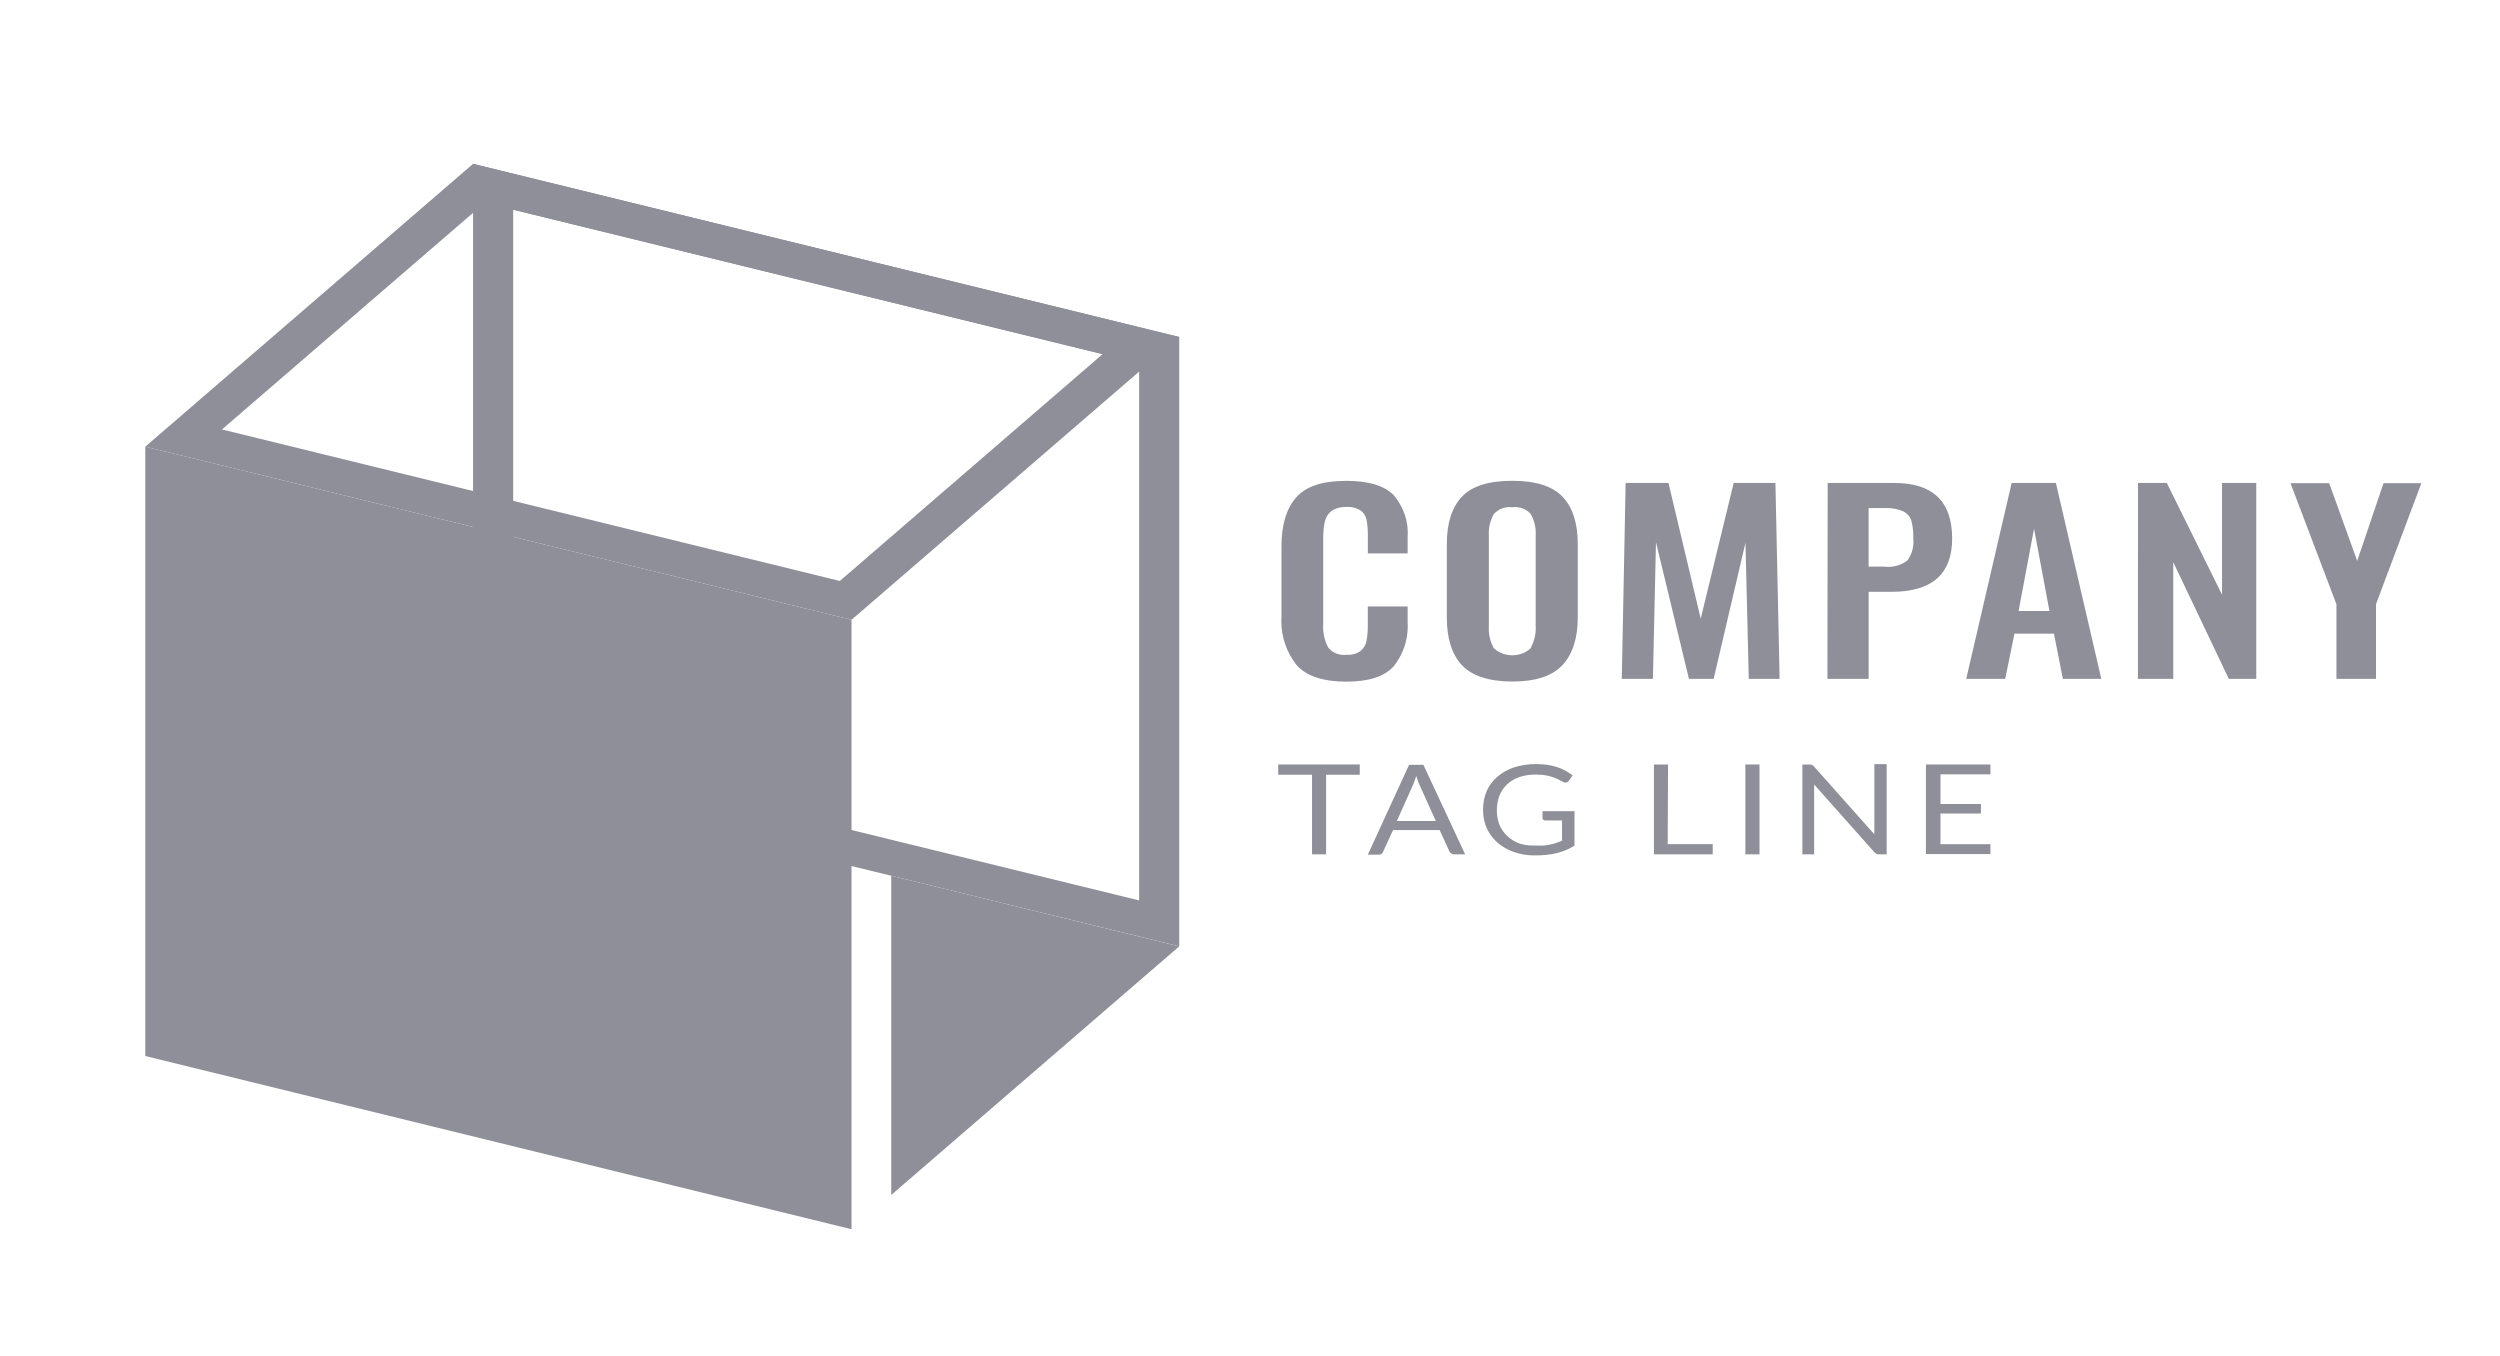
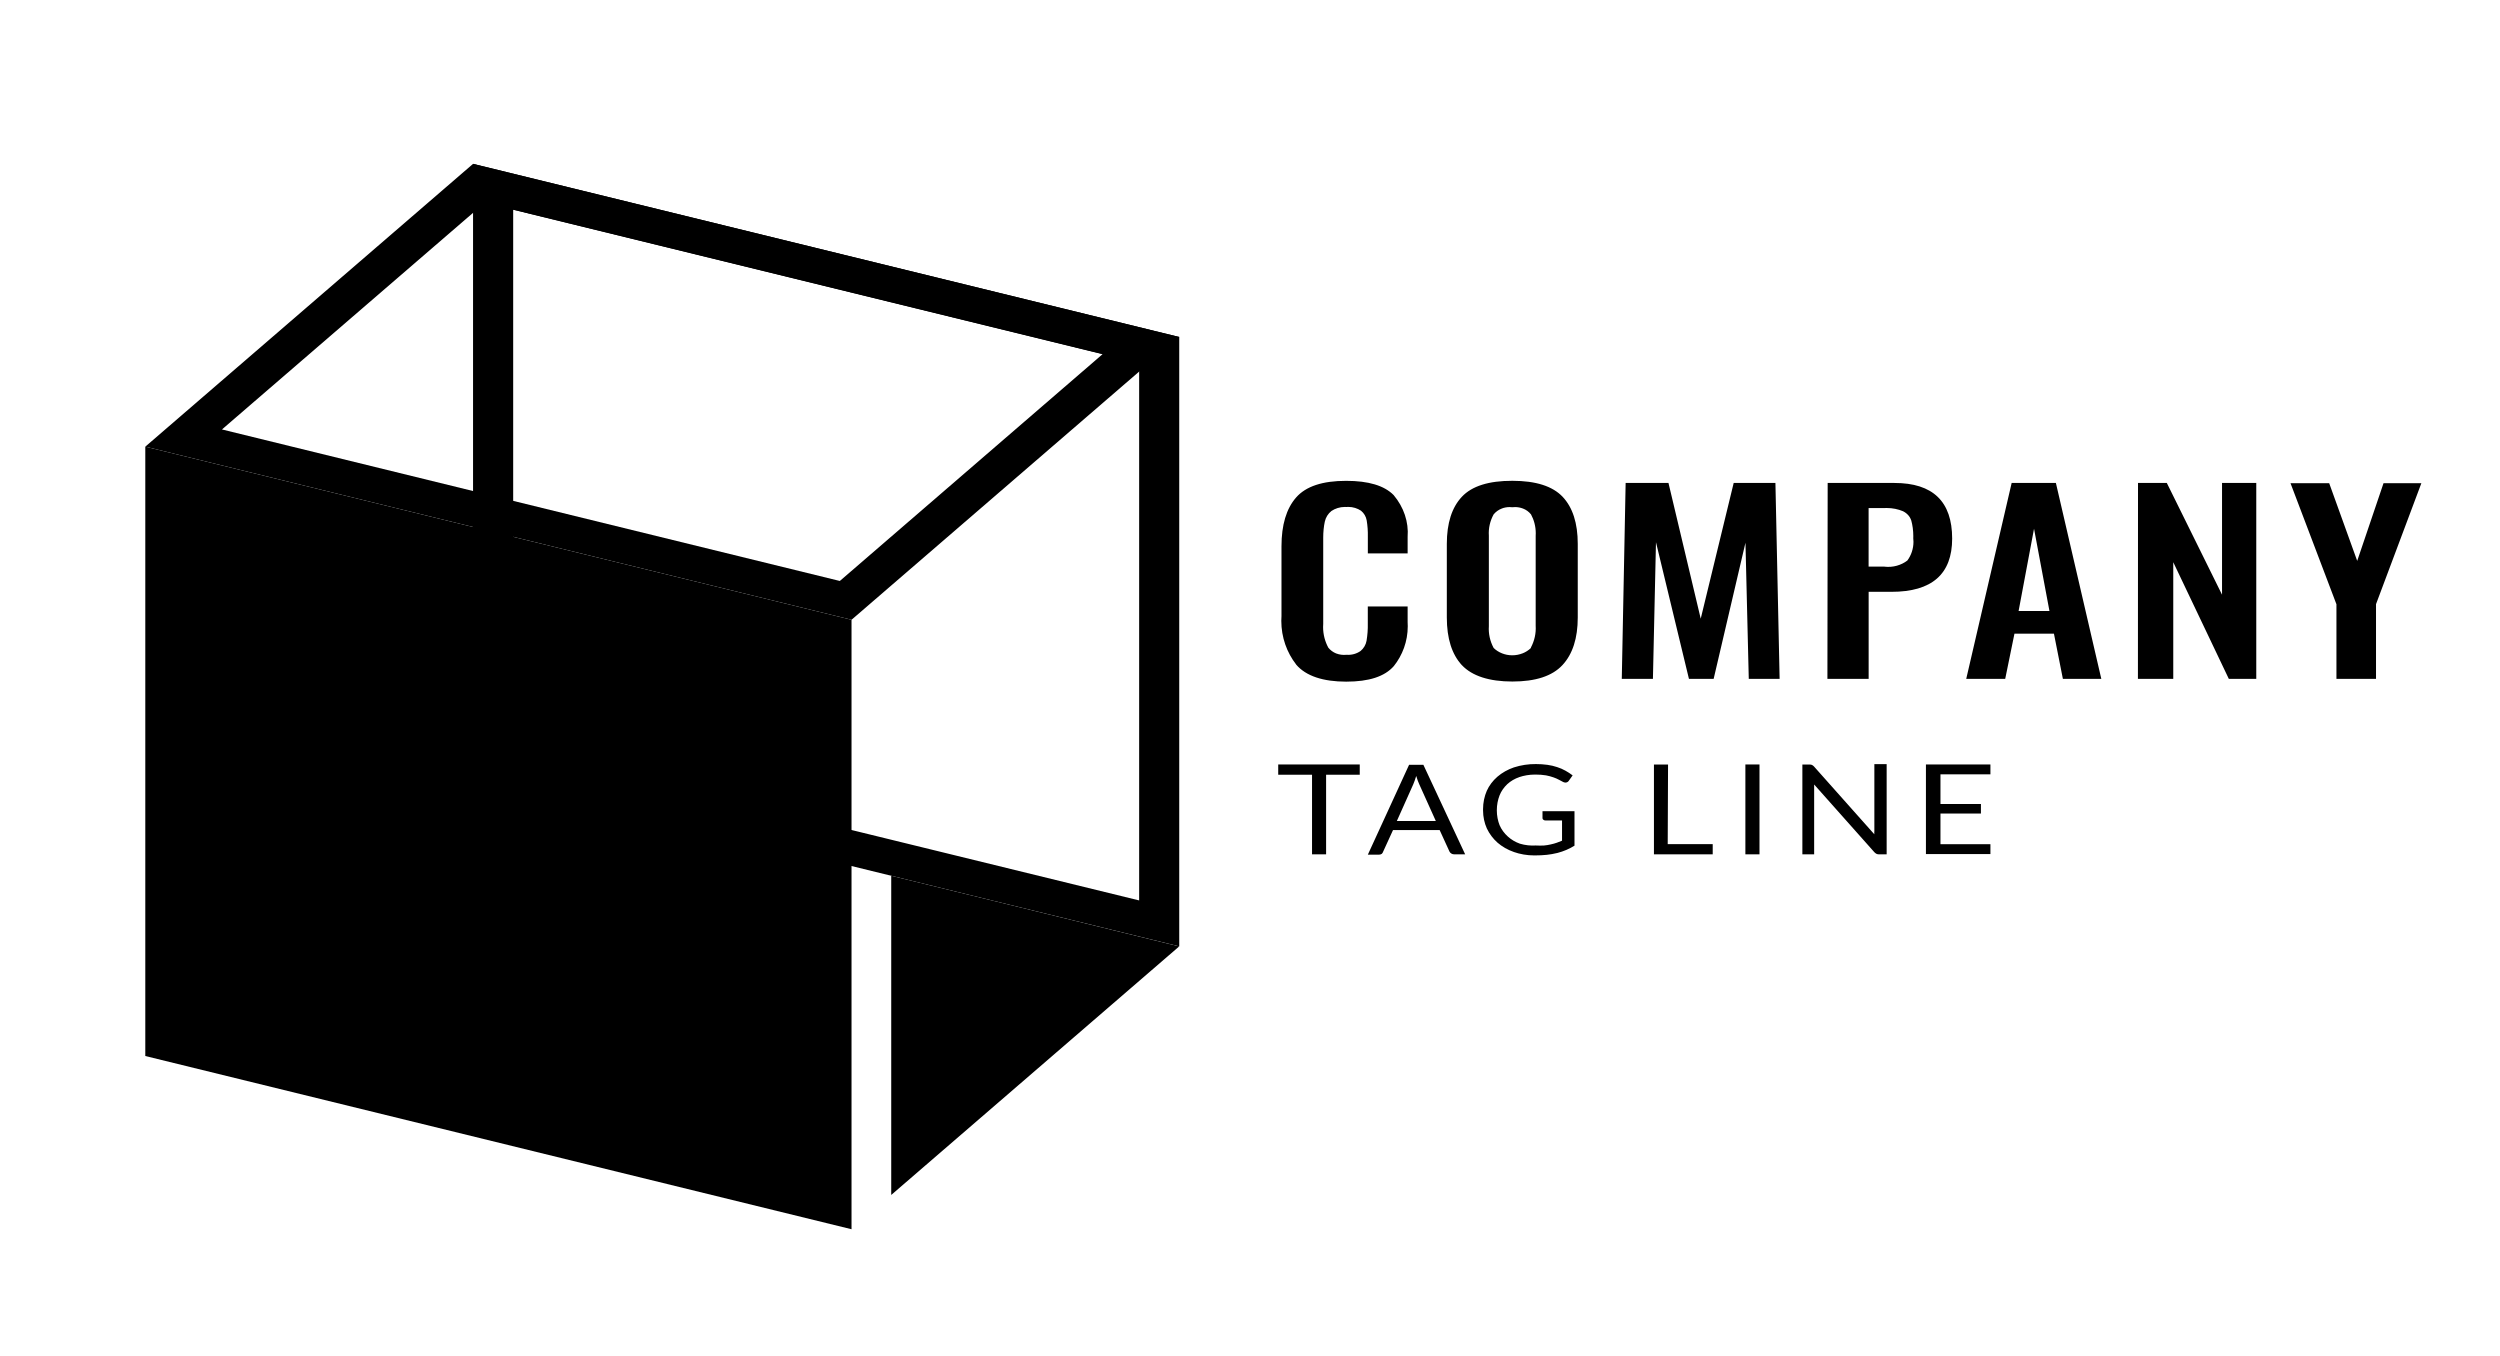
<svg xmlns="http://www.w3.org/2000/svg" version="1.1" width="59" height="32" viewBox="0 0 59 32">
-   <path fill="#8e8f99" d="M30.589 15.682c-0.219-0.282-0.35-0.64-0.35-1.029 0-0.038 0.001-0.076 0.004-0.114l-0 0.005v-1.65c0-0.506 0.115-0.89 0.345-1.153s0.624-0.394 1.183-0.393c0.526 0 0.898 0.112 1.119 0.336 0.24 0.286 0.357 0.634 0.33 0.987v0.389h-0.939v-0.393c0.003-0.129-0.006-0.257-0.027-0.385-0.016-0.093-0.064-0.172-0.133-0.228l-0.001-0.001c-0.084-0.056-0.188-0.090-0.3-0.090-0.014 0-0.029 0.001-0.043 0.002l0.002-0c-0.012-0.001-0.027-0.001-0.041-0.001-0.118 0-0.228 0.036-0.319 0.097l0.002-0.001c-0.078 0.062-0.133 0.149-0.155 0.249l-0.001 0.003c-0.024 0.113-0.037 0.243-0.037 0.376 0 0.011 0 0.023 0 0.034l-0-0.002v2.003c-0.002 0.023-0.003 0.049-0.003 0.075 0 0.178 0.046 0.346 0.126 0.492l-0.003-0.005c0.049 0.060 0.112 0.107 0.184 0.136l0.003 0.001c0.076 0.029 0.16 0.040 0.243 0.031 0.12 0.009 0.24-0.024 0.333-0.091 0.072-0.060 0.123-0.145 0.14-0.241l0-0.002c0.022-0.133 0.032-0.267 0.029-0.401v-0.406h0.94v0.371c0.002 0.029 0.003 0.062 0.003 0.096 0 0.357-0.124 0.685-0.331 0.944l0.002-0.003c-0.215 0.245-0.583 0.367-1.124 0.367s-0.949-0.131-1.181-0.403zM34.501 15.699c-0.237-0.257-0.356-0.631-0.356-1.127v-1.736c0-0.49 0.119-0.861 0.356-1.113s0.634-0.377 1.191-0.376c0.553 0 0.947 0.126 1.185 0.376 0.238 0.252 0.358 0.623 0.358 1.113v1.736c0 0.49-0.121 0.866-0.362 1.125s-0.634 0.387-1.181 0.387-0.951-0.131-1.191-0.386zM36.129 15.282c0.085-0.16 0.124-0.337 0.113-0.513v-2.126c0.001-0.017 0.002-0.037 0.002-0.057 0-0.164-0.042-0.318-0.115-0.452l0.002 0.005c-0.050-0.062-0.114-0.109-0.188-0.137l-0.003-0.001c-0.055-0.021-0.118-0.034-0.184-0.034-0.023 0-0.045 0.001-0.067 0.004l0.003-0c-0.019-0.002-0.041-0.004-0.064-0.004-0.066 0-0.13 0.012-0.188 0.035l0.004-0.001c-0.078 0.029-0.143 0.077-0.193 0.137l-0.001 0.001c-0.086 0.157-0.125 0.33-0.113 0.503v2.136c-0.012 0.177 0.027 0.353 0.113 0.514 0.055 0.054 0.122 0.097 0.198 0.127 0.072 0.029 0.155 0.046 0.241 0.046s0.17-0.017 0.246-0.047l-0.004 0.002c0.076-0.030 0.143-0.073 0.198-0.127v-0.010zM38.365 11.398h1.011l0.761 3.203 0.778-3.203h0.985l0.099 4.623h-0.728l-0.078-3.213-0.751 3.213h-0.583l-0.778-3.225-0.072 3.225h-0.735l0.091-4.623zM43.133 11.398h1.576c0.907 0 1.362 0.438 1.362 1.313 0 0.838-0.478 1.257-1.434 1.256h-0.537v2.054h-0.973l0.006-4.623zM44.479 13.374c0.096 0.010 0.194 0.003 0.286-0.023s0.177-0.067 0.249-0.123c0.090-0.122 0.144-0.276 0.144-0.442 0-0.028-0.002-0.056-0.005-0.084l0 0.003c0.001-0.016 0.001-0.034 0.001-0.053 0-0.13-0.017-0.257-0.050-0.377l0.002 0.010c-0.016-0.049-0.040-0.092-0.072-0.127l0 0c-0.034-0.038-0.075-0.069-0.121-0.092l-0.002-0.001c-0.113-0.048-0.245-0.076-0.383-0.076-0.018 0-0.036 0-0.054 0.001l0.002-0h-0.377v1.382h0.377zM47.474 11.398h1.045l1.072 4.623h-0.907l-0.211-1.066h-0.932l-0.218 1.066h-0.92l1.072-4.623zM48.367 14.419l-0.364-1.941-0.364 1.941h0.727zM50.456 11.398h0.681l1.303 2.637v-2.637h0.808v4.623h-0.648l-1.311-2.753v2.753h-0.834l0.002-4.623zM55.139 14.258l-1.083-2.854h0.913l0.661 1.833 0.621-1.833h0.893l-1.070 2.854v1.763h-0.934v-1.763zM32.090 18.042v0.242h-0.794v1.878h-0.332v-1.878h-0.798v-0.242h1.924zM34.578 20.162h-0.257c-0.002 0-0.004 0-0.007 0-0.024 0-0.047-0.008-0.065-0.020l0 0c-0.019-0.012-0.033-0.028-0.043-0.048l-0-0.001-0.23-0.503h-1.101l-0.23 0.503c-0.007 0.022-0.019 0.042-0.034 0.057v0c-0.019 0.013-0.042 0.020-0.066 0.020-0.002 0-0.004-0-0.007-0h-0.257l0.973-2.12h0.338l0.985 2.111zM32.967 19.375h0.918l-0.389-0.863c-0.025-0.054-0.050-0.121-0.070-0.189l-0.003-0.011c-0.014 0.040-0.025 0.079-0.037 0.113l-0.035 0.089-0.385 0.861zM36.255 19.954c0.061 0.003 0.122 0.003 0.183 0 0.053-0.005 0.105-0.013 0.156-0.025 0.056-0.012 0.103-0.025 0.148-0.041l-0.008 0.003c0.043-0.015 0.086-0.033 0.13-0.051v-0.477h-0.389c-0.001 0-0.002 0-0.003 0-0.009 0-0.018-0.002-0.026-0.004l0.001 0c-0.009-0.003-0.017-0.008-0.024-0.013l0 0c-0.006-0.005-0.011-0.010-0.015-0.017l-0-0c-0.003-0.006-0.005-0.012-0.005-0.019 0-0.001 0-0.001 0-0.002v0-0.163h0.755v0.813c-0.118 0.074-0.255 0.133-0.4 0.171l-0.010 0.002c-0.080 0.020-0.161 0.034-0.243 0.043-0.085 0.009-0.184 0.014-0.284 0.014-0 0-0 0-0 0v0c-0.003 0-0.007 0-0.011 0-0.172 0-0.337-0.029-0.49-0.083l0.010 0.003c-0.15-0.052-0.279-0.127-0.391-0.223l0.002 0.001c-0.104-0.092-0.189-0.204-0.249-0.33l-0.003-0.006c-0.056-0.125-0.089-0.272-0.089-0.426 0-0.005 0-0.010 0-0.015v0.001c-0-0.004-0-0.009-0-0.014 0-0.155 0.032-0.303 0.090-0.437l-0.003 0.007c0.056-0.126 0.142-0.24 0.251-0.335 0.111-0.095 0.243-0.17 0.389-0.22 0.167-0.054 0.344-0.081 0.522-0.079 0.091 0 0.181 0.006 0.27 0.018 0.079 0.011 0.157 0.029 0.231 0.054 0.069 0.022 0.134 0.050 0.194 0.084s0.117 0.070 0.17 0.111l-0.093 0.131c-0.008 0.012-0.019 0.022-0.032 0.028l-0 0c-0.013 0.007-0.028 0.011-0.044 0.011h-0c-0.022-0.001-0.043-0.007-0.061-0.017l0.001 0c-0.039-0.019-0.070-0.035-0.1-0.053l0.005 0.003c-0.037-0.020-0.080-0.040-0.125-0.055l-0.006-0.002c-0.049-0.018-0.11-0.034-0.171-0.046l-0.008-0.001c-0.070-0.012-0.152-0.018-0.234-0.018-0.004 0-0.009 0-0.013 0h0.001c-0.004-0-0.008-0-0.012-0-0.13 0-0.255 0.022-0.372 0.061l0.008-0.002c-0.109 0.037-0.206 0.094-0.286 0.167-0.081 0.077-0.143 0.166-0.182 0.264-0.041 0.105-0.065 0.226-0.065 0.353s0.024 0.249 0.068 0.36l-0.002-0.007c0.043 0.099 0.109 0.19 0.195 0.267 0.080 0.073 0.177 0.13 0.284 0.168 0.124 0.037 0.255 0.051 0.385 0.042zM39.357 19.921h1.063v0.242h-1.387v-2.12h0.333l-0.008 1.878zM41.524 20.162h-0.333v-2.12h0.333v2.12zM42.761 18.052c0.020 0.010 0.037 0.023 0.051 0.039l0 0 1.422 1.598c-0.001-0.011-0.001-0.024-0.001-0.038s0.001-0.026 0.002-0.039l-0 0.002v-1.58h0.29v2.129h-0.167c-0.004 0-0.008 0-0.012 0-0.022 0-0.042-0.004-0.061-0.012l0.001 0c-0.020-0.011-0.038-0.024-0.052-0.040l-0-0-1.42-1.597v1.649h-0.278v-2.12h0.173c0.019 0 0.038 0.003 0.055 0.010zM46.974 18.042v0.233h-1.179v0.7h0.955v0.225h-0.955v0.723h1.179v0.233h-1.522v-2.115h1.522zM12.111 4.948l14.773 3.619v12.683l-14.773-3.617v-12.686zM11.164 3.867v14.382l16.666 4.085v-14.381l-16.666-4.086z" />
-   <path fill="#8e8f99" d="M20.096 29.010l-16.667-4.088v-14.381l16.667 4.086v14.383z" />
-   <path fill="#8e8f99" d="M11.44 4.785l14.58 3.574-6.2 5.352-14.582-3.576 6.202-5.35zM11.164 3.867l-7.735 6.674 16.667 4.086 7.734-6.674-16.666-4.086zM21.034 28.2l6.795-5.865-6.796-1.667v7.533z" />
+   <path d="M30.589 15.682c-0.219-0.282-0.35-0.64-0.35-1.029 0-0.038 0.001-0.076 0.004-0.114l-0 0.005v-1.65c0-0.506 0.115-0.89 0.345-1.153s0.624-0.394 1.183-0.393c0.526 0 0.898 0.112 1.119 0.336 0.24 0.286 0.357 0.634 0.33 0.987v0.389h-0.939v-0.393c0.003-0.129-0.006-0.257-0.027-0.385-0.016-0.093-0.064-0.172-0.133-0.228l-0.001-0.001c-0.084-0.056-0.188-0.090-0.3-0.090-0.014 0-0.029 0.001-0.043 0.002l0.002-0c-0.012-0.001-0.027-0.001-0.041-0.001-0.118 0-0.228 0.036-0.319 0.097l0.002-0.001c-0.078 0.062-0.133 0.149-0.155 0.249l-0.001 0.003c-0.024 0.113-0.037 0.243-0.037 0.376 0 0.011 0 0.023 0 0.034l-0-0.002v2.003c-0.002 0.023-0.003 0.049-0.003 0.075 0 0.178 0.046 0.346 0.126 0.492l-0.003-0.005c0.049 0.060 0.112 0.107 0.184 0.136l0.003 0.001c0.076 0.029 0.16 0.040 0.243 0.031 0.12 0.009 0.24-0.024 0.333-0.091 0.072-0.060 0.123-0.145 0.14-0.241l0-0.002c0.022-0.133 0.032-0.267 0.029-0.401v-0.406h0.94v0.371c0.002 0.029 0.003 0.062 0.003 0.096 0 0.357-0.124 0.685-0.331 0.944l0.002-0.003c-0.215 0.245-0.583 0.367-1.124 0.367s-0.949-0.131-1.181-0.403zM34.501 15.699c-0.237-0.257-0.356-0.631-0.356-1.127v-1.736c0-0.49 0.119-0.861 0.356-1.113s0.634-0.377 1.191-0.376c0.553 0 0.947 0.126 1.185 0.376 0.238 0.252 0.358 0.623 0.358 1.113v1.736c0 0.49-0.121 0.866-0.362 1.125s-0.634 0.387-1.181 0.387-0.951-0.131-1.191-0.386zM36.129 15.282c0.085-0.16 0.124-0.337 0.113-0.513v-2.126c0.001-0.017 0.002-0.037 0.002-0.057 0-0.164-0.042-0.318-0.115-0.452l0.002 0.005c-0.050-0.062-0.114-0.109-0.188-0.137l-0.003-0.001c-0.055-0.021-0.118-0.034-0.184-0.034-0.023 0-0.045 0.001-0.067 0.004l0.003-0c-0.019-0.002-0.041-0.004-0.064-0.004-0.066 0-0.13 0.012-0.188 0.035l0.004-0.001c-0.078 0.029-0.143 0.077-0.193 0.137l-0.001 0.001c-0.086 0.157-0.125 0.33-0.113 0.503v2.136c-0.012 0.177 0.027 0.353 0.113 0.514 0.055 0.054 0.122 0.097 0.198 0.127 0.072 0.029 0.155 0.046 0.241 0.046s0.17-0.017 0.246-0.047l-0.004 0.002c0.076-0.030 0.143-0.073 0.198-0.127v-0.010zM38.365 11.398h1.011l0.761 3.203 0.778-3.203h0.985l0.099 4.623h-0.728l-0.078-3.213-0.751 3.213h-0.583l-0.778-3.225-0.072 3.225h-0.735l0.091-4.623zM43.133 11.398h1.576c0.907 0 1.362 0.438 1.362 1.313 0 0.838-0.478 1.257-1.434 1.256h-0.537v2.054h-0.973l0.006-4.623zM44.479 13.374c0.096 0.010 0.194 0.003 0.286-0.023s0.177-0.067 0.249-0.123c0.090-0.122 0.144-0.276 0.144-0.442 0-0.028-0.002-0.056-0.005-0.084l0 0.003c0.001-0.016 0.001-0.034 0.001-0.053 0-0.13-0.017-0.257-0.050-0.377l0.002 0.010c-0.016-0.049-0.040-0.092-0.072-0.127l0 0c-0.034-0.038-0.075-0.069-0.121-0.092l-0.002-0.001c-0.113-0.048-0.245-0.076-0.383-0.076-0.018 0-0.036 0-0.054 0.001l0.002-0h-0.377v1.382h0.377zM47.474 11.398h1.045l1.072 4.623h-0.907l-0.211-1.066h-0.932l-0.218 1.066h-0.92l1.072-4.623zM48.367 14.419l-0.364-1.941-0.364 1.941h0.727zM50.456 11.398h0.681l1.303 2.637v-2.637h0.808v4.623h-0.648l-1.311-2.753v2.753h-0.834l0.002-4.623zM55.139 14.258l-1.083-2.854h0.913l0.661 1.833 0.621-1.833h0.893l-1.070 2.854v1.763h-0.934v-1.763zM32.090 18.042v0.242h-0.794v1.878h-0.332v-1.878h-0.798v-0.242h1.924zM34.578 20.162h-0.257c-0.002 0-0.004 0-0.007 0-0.024 0-0.047-0.008-0.065-0.020l0 0c-0.019-0.012-0.033-0.028-0.043-0.048l-0-0.001-0.23-0.503h-1.101l-0.23 0.503c-0.007 0.022-0.019 0.042-0.034 0.057v0c-0.019 0.013-0.042 0.020-0.066 0.020-0.002 0-0.004-0-0.007-0h-0.257l0.973-2.12h0.338l0.985 2.111zM32.967 19.375h0.918l-0.389-0.863c-0.025-0.054-0.050-0.121-0.070-0.189l-0.003-0.011c-0.014 0.040-0.025 0.079-0.037 0.113l-0.035 0.089-0.385 0.861zM36.255 19.954c0.061 0.003 0.122 0.003 0.183 0 0.053-0.005 0.105-0.013 0.156-0.025 0.056-0.012 0.103-0.025 0.148-0.041l-0.008 0.003c0.043-0.015 0.086-0.033 0.13-0.051v-0.477h-0.389c-0.001 0-0.002 0-0.003 0-0.009 0-0.018-0.002-0.026-0.004l0.001 0c-0.009-0.003-0.017-0.008-0.024-0.013l0 0c-0.006-0.005-0.011-0.010-0.015-0.017l-0-0c-0.003-0.006-0.005-0.012-0.005-0.019 0-0.001 0-0.001 0-0.002v0-0.163h0.755v0.813c-0.118 0.074-0.255 0.133-0.4 0.171l-0.010 0.002c-0.080 0.020-0.161 0.034-0.243 0.043-0.085 0.009-0.184 0.014-0.284 0.014-0 0-0 0-0 0v0c-0.003 0-0.007 0-0.011 0-0.172 0-0.337-0.029-0.49-0.083l0.010 0.003c-0.15-0.052-0.279-0.127-0.391-0.223l0.002 0.001c-0.104-0.092-0.189-0.204-0.249-0.33l-0.003-0.006c-0.056-0.125-0.089-0.272-0.089-0.426 0-0.005 0-0.010 0-0.015v0.001c-0-0.004-0-0.009-0-0.014 0-0.155 0.032-0.303 0.090-0.437l-0.003 0.007c0.056-0.126 0.142-0.24 0.251-0.335 0.111-0.095 0.243-0.17 0.389-0.22 0.167-0.054 0.344-0.081 0.522-0.079 0.091 0 0.181 0.006 0.27 0.018 0.079 0.011 0.157 0.029 0.231 0.054 0.069 0.022 0.134 0.050 0.194 0.084s0.117 0.070 0.17 0.111l-0.093 0.131c-0.008 0.012-0.019 0.022-0.032 0.028l-0 0c-0.013 0.007-0.028 0.011-0.044 0.011h-0c-0.022-0.001-0.043-0.007-0.061-0.017l0.001 0c-0.039-0.019-0.070-0.035-0.1-0.053l0.005 0.003c-0.037-0.020-0.080-0.040-0.125-0.055l-0.006-0.002c-0.049-0.018-0.11-0.034-0.171-0.046l-0.008-0.001c-0.070-0.012-0.152-0.018-0.234-0.018-0.004 0-0.009 0-0.013 0h0.001c-0.004-0-0.008-0-0.012-0-0.13 0-0.255 0.022-0.372 0.061l0.008-0.002c-0.109 0.037-0.206 0.094-0.286 0.167-0.081 0.077-0.143 0.166-0.182 0.264-0.041 0.105-0.065 0.226-0.065 0.353s0.024 0.249 0.068 0.36l-0.002-0.007c0.043 0.099 0.109 0.19 0.195 0.267 0.080 0.073 0.177 0.13 0.284 0.168 0.124 0.037 0.255 0.051 0.385 0.042zM39.357 19.921h1.063v0.242h-1.387v-2.12h0.333l-0.008 1.878zM41.524 20.162h-0.333v-2.12h0.333v2.12zM42.761 18.052c0.020 0.010 0.037 0.023 0.051 0.039l0 0 1.422 1.598c-0.001-0.011-0.001-0.024-0.001-0.038s0.001-0.026 0.002-0.039l-0 0.002v-1.58h0.29v2.129h-0.167c-0.004 0-0.008 0-0.012 0-0.022 0-0.042-0.004-0.061-0.012l0.001 0c-0.020-0.011-0.038-0.024-0.052-0.040l-0-0-1.42-1.597v1.649h-0.278v-2.12h0.173c0.019 0 0.038 0.003 0.055 0.010zM46.974 18.042v0.233h-1.179v0.7h0.955v0.225h-0.955v0.723h1.179v0.233h-1.522v-2.115h1.522zM12.111 4.948l14.773 3.619v12.683l-14.773-3.617v-12.686zM11.164 3.867v14.382l16.666 4.085v-14.381l-16.666-4.086z" />
+   <path d="M20.096 29.010l-16.667-4.088v-14.381l16.667 4.086v14.383z" />
+   <path d="M11.44 4.785l14.58 3.574-6.2 5.352-14.582-3.576 6.202-5.35zM11.164 3.867l-7.735 6.674 16.667 4.086 7.734-6.674-16.666-4.086zM21.034 28.2l6.795-5.865-6.796-1.667v7.533z" />
</svg>
